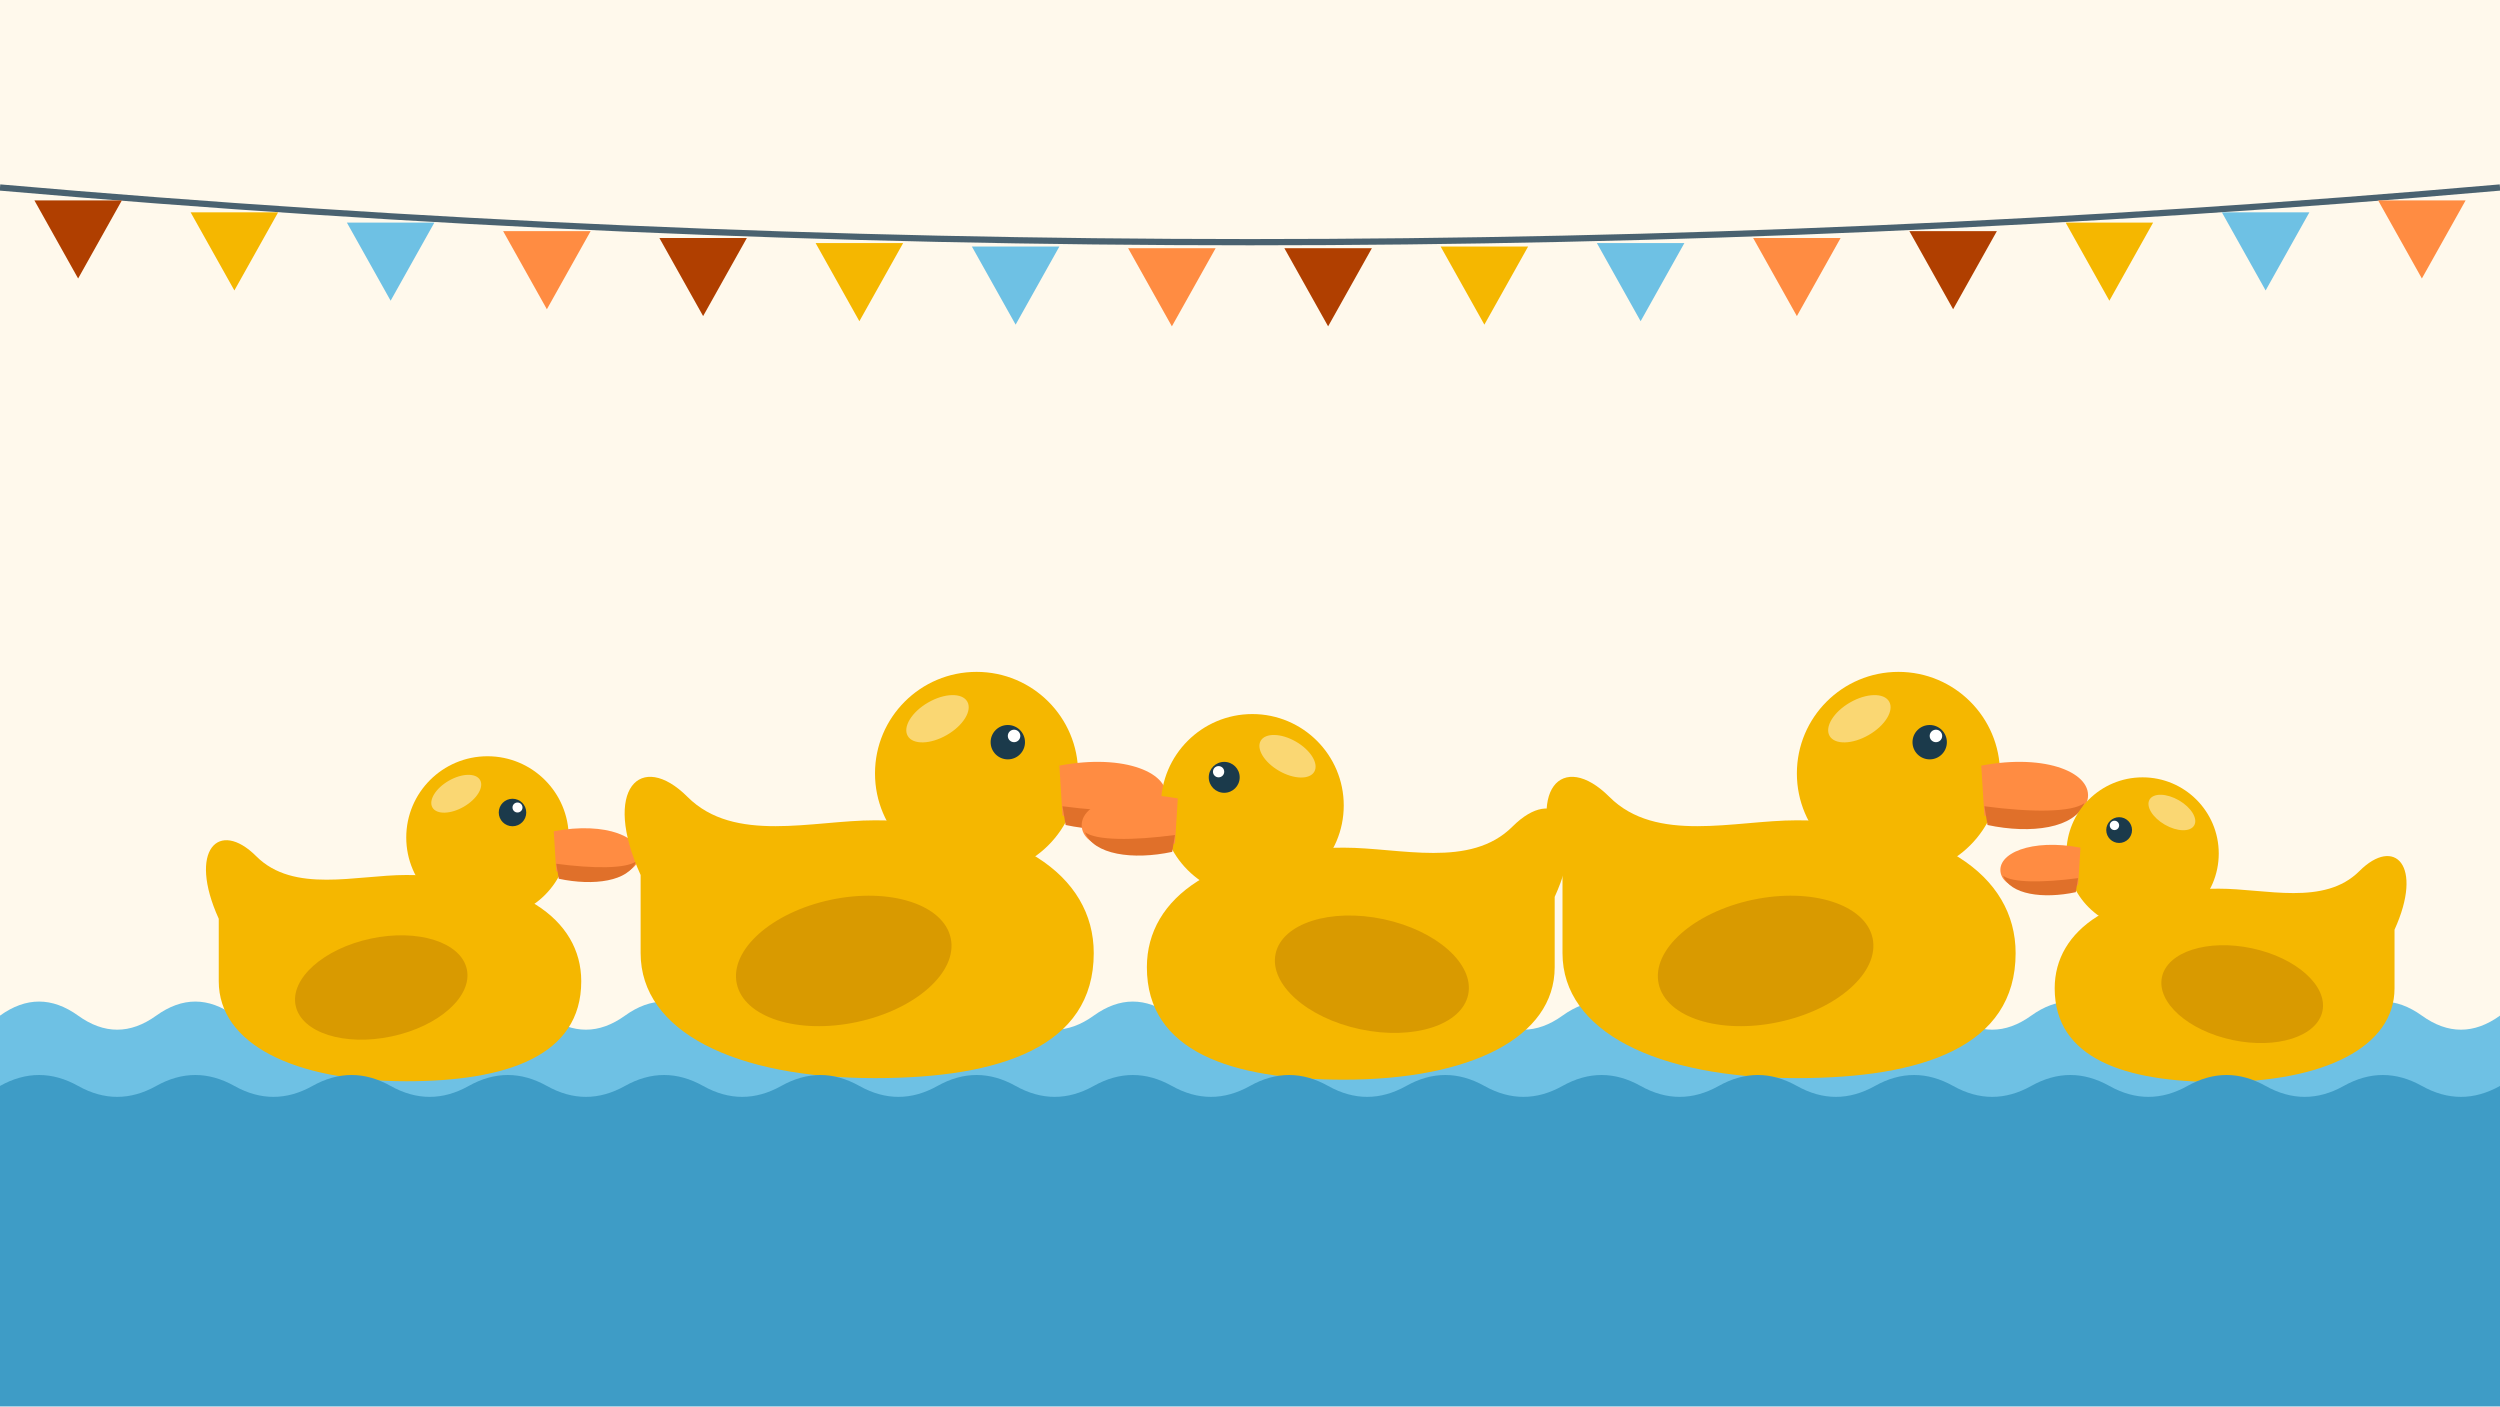
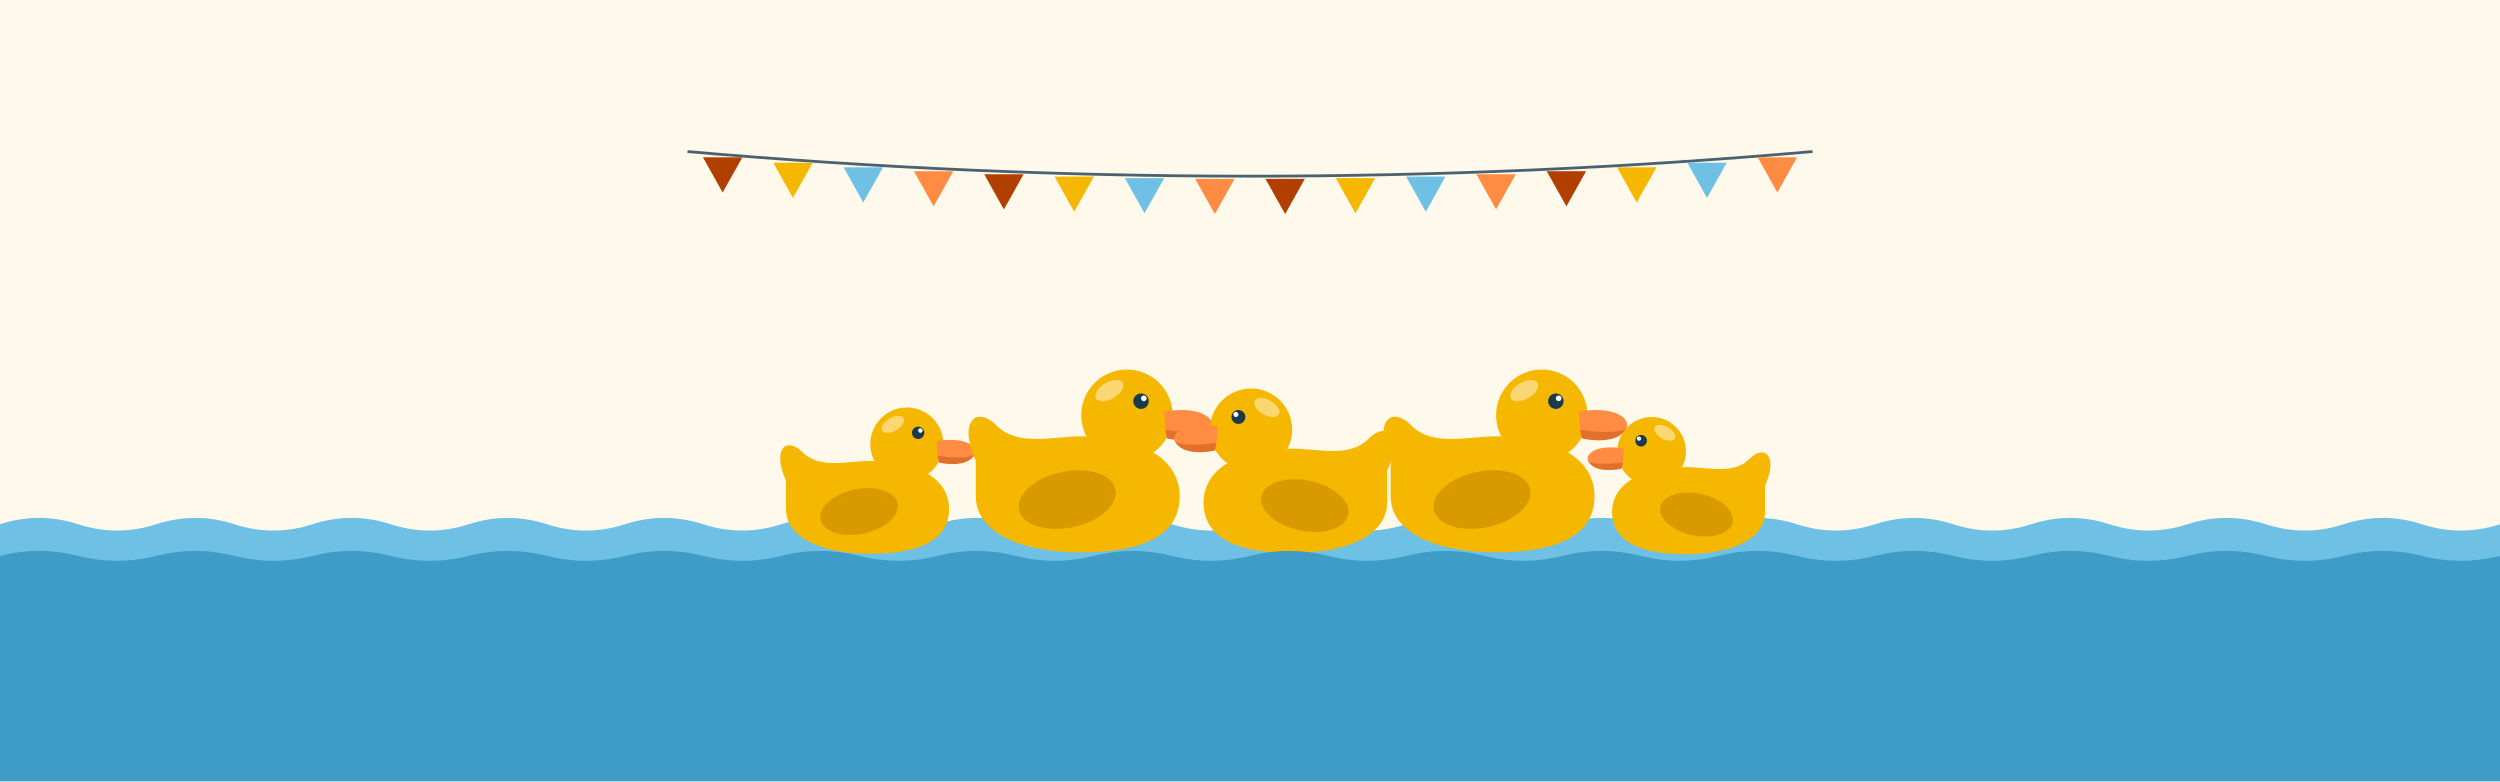
- <svg xmlns="http://www.w3.org/2000/svg" viewBox="0 0 1600 900" width="1600" height="900">
-   <rect width="1600" height="900" fill="#FFF9EC" />
-   <path d="M0 120 Q800 190 1600 120" stroke="#4A6270" stroke-width="4" fill="none" />
-   <path d="M22 128.238L78 128.238 50 178.238Z" fill="#B03F00" />
-   <path d="M122 135.895L178 135.895 150 185.895Z" fill="#F5B700" />
-   <path d="M222 142.457L278 142.457 250 192.457Z" fill="#6EC1E4" />
-   <path d="M322 147.926L378 147.926 350 197.926Z" fill="#FF8C42" />
-   <path d="M422 152.301L478 152.301 450 202.301Z" fill="#B03F00" />
-   <path d="M522 155.582L578 155.582 550 205.582Z" fill="#F5B700" />
-   <path d="M622 157.77L678 157.77 650 207.77Z" fill="#6EC1E4" />
-   <path d="M722 158.863L778 158.863 750 208.863Z" fill="#FF8C42" />
-   <path d="M822 158.863L878 158.863 850 208.863Z" fill="#B03F00" />
-   <path d="M922 157.77L978 157.77 950 207.77Z" fill="#F5B700" />
-   <path d="M1022 155.582L1078 155.582 1050 205.582Z" fill="#6EC1E4" />
-   <path d="M1122 152.301L1178 152.301 1150 202.301Z" fill="#FF8C42" />
-   <path d="M1222 147.926L1278 147.926 1250 197.926Z" fill="#B03F00" />
-   <path d="M1322 142.457L1378 142.457 1350 192.457Z" fill="#F5B700" />
-   <path d="M1422 135.895L1478 135.895 1450 185.895Z" fill="#6EC1E4" />
-   <path d="M1522 128.238L1578 128.238 1550 178.238Z" fill="#FF8C42" />
-   <path d="M0 650 q25 -18 50 0 t50 0 q25 -18 50 0 t50 0 q25 -18 50 0 t50 0 q25 -18 50 0 t50 0 q25 -18 50 0 t50 0 q25 -18 50 0 t50 0 q25 -18 50 0 t50 0 q25 -18 50 0 t50 0 q25 -18 50 0 t50 0 q25 -18 50 0 t50 0 q25 -18 50 0 t50 0 q25 -18 50 0 t50 0 q25 -18 50 0 t50 0 q25 -18 50 0 t50 0 q25 -18 50 0 t50 0 q25 -18 50 0 t50 0 V900 H0Z" fill="#6EC1E4" />
-   <g transform="translate(260 620) scale(0.8 0.8)">
-     <path d="M-150-40C-175-95-150-120-120-90-90-60-40-75 0-75 90-75 140-40 140 10 140 70 80 90 0 90-90 90-150 60-150 10Z" fill="#F5B700" />
-     <ellipse cx="-20" cy="15" rx="70" ry="40" fill="#D99A00" transform="rotate(-12 -20 15)" />
-     <circle cx="65" cy="-105" r="65" fill="#F5B700" />
-     <path d="M118-110C160-118 190-105 186-88 182-72 150-70 120-78Z" fill="#FF8C42" />
-     <path d="M120-84C150-80 176-80 184-86 178-70 150-66 122-72Z" fill="#E0702A" />
-     <circle cx="85" cy="-125" r="11" fill="#1B3A4B" />
-     <circle cx="89" cy="-129" r="4" fill="#FFFFFF" />
-     <ellipse cx="40" cy="-140" rx="22" ry="12" fill="#FFFFFF" opacity=".45" transform="rotate(-30 40 -140)" />
+ <svg xmlns="http://www.w3.org/2000/svg" viewBox="0 0 1600 500" width="1600" height="500">
+   <rect width="1600" height="500" fill="#FFF9EC" />
+   <path d="M0 335.5 q25 -8.1 50 0 t50 0 q25 -8.1 50 0 t50 0 q25 -8.1 50 0 t50 0 q25 -8.1 50 0 t50 0 q25 -8.1 50 0 t50 0 q25 -8.1 50 0 t50 0 q25 -8.1 50 0 t50 0 q25 -8.1 50 0 t50 0 q25 -8.1 50 0 t50 0 q25 -8.1 50 0 t50 0 q25 -8.1 50 0 t50 0 q25 -8.1 50 0 t50 0 q25 -8.1 50 0 t50 0 q25 -8.1 50 0 t50 0 q25 -8.1 50 0 t50 0 q25 -8.1 50 0 t50 0 V500 H0Z" fill="#6EC1E4" />
+   <g transform="translate(440 43) scale(0.45)">
+     <path d="M0 120 Q800 190 1600 120" stroke="#4A6270" stroke-width="4" fill="none" />
+     <path d="M22 128.238L78 128.238 50 178.238Z" fill="#B03F00" />
+     <path d="M122 135.895L178 135.895 150 185.895Z" fill="#F5B700" />
+     <path d="M222 142.457L278 142.457 250 192.457Z" fill="#6EC1E4" />
+     <path d="M322 147.926L378 147.926 350 197.926Z" fill="#FF8C42" />
+     <path d="M422 152.301L478 152.301 450 202.301Z" fill="#B03F00" />
+     <path d="M522 155.582L578 155.582 550 205.582Z" fill="#F5B700" />
+     <path d="M622 157.77L678 157.77 650 207.77Z" fill="#6EC1E4" />
+     <path d="M722 158.863L778 158.863 750 208.863Z" fill="#FF8C42" />
+     <path d="M822 158.863L878 158.863 850 208.863Z" fill="#B03F00" />
+     <path d="M922 157.77L978 157.77 950 207.77Z" fill="#F5B700" />
+     <path d="M1022 155.582L1078 155.582 1050 205.582Z" fill="#6EC1E4" />
+     <path d="M1122 152.301L1178 152.301 1150 202.301Z" fill="#FF8C42" />
+     <path d="M1222 147.926L1278 147.926 1250 197.926Z" fill="#B03F00" />
+     <path d="M1322 142.457L1378 142.457 1350 192.457Z" fill="#F5B700" />
+     <path d="M1422 135.895L1478 135.895 1450 185.895Z" fill="#6EC1E4" />
+     <path d="M1522 128.238L1578 128.238 1550 178.238Z" fill="#FF8C42" />
+     <g transform="translate(260 620) scale(0.8 0.8)">
+       <path d="M-150-40C-175-95-150-120-120-90-90-60-40-75 0-75 90-75 140-40 140 10 140 70 80 90 0 90-90 90-150 60-150 10Z" fill="#F5B700" />
+       <ellipse cx="-20" cy="15" rx="70" ry="40" fill="#D99A00" transform="rotate(-12 -20 15)" />
+       <circle cx="65" cy="-105" r="65" fill="#F5B700" />
+       <path d="M118-110C160-118 190-105 186-88 182-72 150-70 120-78Z" fill="#FF8C42" />
+       <path d="M120-84C150-80 176-80 184-86 178-70 150-66 122-72Z" fill="#E0702A" />
+       <circle cx="85" cy="-125" r="11" fill="#1B3A4B" />
+       <circle cx="89" cy="-129" r="4" fill="#FFFFFF" />
+       <ellipse cx="40" cy="-140" rx="22" ry="12" fill="#FFFFFF" opacity=".45" transform="rotate(-30 40 -140)" />
+     </g>
+     <g transform="translate(560 600) scale(1 1)">
+       <path d="M-150-40C-175-95-150-120-120-90-90-60-40-75 0-75 90-75 140-40 140 10 140 70 80 90 0 90-90 90-150 60-150 10Z" fill="#F5B700" />
+       <ellipse cx="-20" cy="15" rx="70" ry="40" fill="#D99A00" transform="rotate(-12 -20 15)" />
+       <circle cx="65" cy="-105" r="65" fill="#F5B700" />
+       <path d="M118-110C160-118 190-105 186-88 182-72 150-70 120-78Z" fill="#FF8C42" />
+       <path d="M120-84C150-80 176-80 184-86 178-70 150-66 122-72Z" fill="#E0702A" />
+       <circle cx="85" cy="-125" r="11" fill="#1B3A4B" />
+       <circle cx="89" cy="-129" r="4" fill="#FFFFFF" />
+       <ellipse cx="40" cy="-140" rx="22" ry="12" fill="#FFFFFF" opacity=".45" transform="rotate(-30 40 -140)" />
+     </g>
+     <g transform="translate(860 610) scale(-0.9 0.9)">
+       <path d="M-150-40C-175-95-150-120-120-90-90-60-40-75 0-75 90-75 140-40 140 10 140 70 80 90 0 90-90 90-150 60-150 10Z" fill="#F5B700" />
+       <ellipse cx="-20" cy="15" rx="70" ry="40" fill="#D99A00" transform="rotate(-12 -20 15)" />
+       <circle cx="65" cy="-105" r="65" fill="#F5B700" />
+       <path d="M118-110C160-118 190-105 186-88 182-72 150-70 120-78Z" fill="#FF8C42" />
+       <path d="M120-84C150-80 176-80 184-86 178-70 150-66 122-72Z" fill="#E0702A" />
+       <circle cx="85" cy="-125" r="11" fill="#1B3A4B" />
+       <circle cx="89" cy="-129" r="4" fill="#FFFFFF" />
+       <ellipse cx="40" cy="-140" rx="22" ry="12" fill="#FFFFFF" opacity=".45" transform="rotate(-30 40 -140)" />
+     </g>
+     <g transform="translate(1150 600) scale(1 1)">
+       <path d="M-150-40C-175-95-150-120-120-90-90-60-40-75 0-75 90-75 140-40 140 10 140 70 80 90 0 90-90 90-150 60-150 10Z" fill="#F5B700" />
+       <ellipse cx="-20" cy="15" rx="70" ry="40" fill="#D99A00" transform="rotate(-12 -20 15)" />
+       <circle cx="65" cy="-105" r="65" fill="#F5B700" />
+       <path d="M118-110C160-118 190-105 186-88 182-72 150-70 120-78Z" fill="#FF8C42" />
+       <path d="M120-84C150-80 176-80 184-86 178-70 150-66 122-72Z" fill="#E0702A" />
+       <circle cx="85" cy="-125" r="11" fill="#1B3A4B" />
+       <circle cx="89" cy="-129" r="4" fill="#FFFFFF" />
+       <ellipse cx="40" cy="-140" rx="22" ry="12" fill="#FFFFFF" opacity=".45" transform="rotate(-30 40 -140)" />
+     </g>
+     <g transform="translate(1420 625) scale(-0.75 0.75)">
+       <path d="M-150-40C-175-95-150-120-120-90-90-60-40-75 0-75 90-75 140-40 140 10 140 70 80 90 0 90-90 90-150 60-150 10Z" fill="#F5B700" />
+       <ellipse cx="-20" cy="15" rx="70" ry="40" fill="#D99A00" transform="rotate(-12 -20 15)" />
+       <circle cx="65" cy="-105" r="65" fill="#F5B700" />
+       <path d="M118-110C160-118 190-105 186-88 182-72 150-70 120-78Z" fill="#FF8C42" />
+       <path d="M120-84C150-80 176-80 184-86 178-70 150-66 122-72Z" fill="#E0702A" />
+       <circle cx="85" cy="-125" r="11" fill="#1B3A4B" />
+       <circle cx="89" cy="-129" r="4" fill="#FFFFFF" />
+       <ellipse cx="40" cy="-140" rx="22" ry="12" fill="#FFFFFF" opacity=".45" transform="rotate(-30 40 -140)" />
+     </g>
  </g>
-   <g transform="translate(560 600) scale(1 1)">
-     <path d="M-150-40C-175-95-150-120-120-90-90-60-40-75 0-75 90-75 140-40 140 10 140 70 80 90 0 90-90 90-150 60-150 10Z" fill="#F5B700" />
-     <ellipse cx="-20" cy="15" rx="70" ry="40" fill="#D99A00" transform="rotate(-12 -20 15)" />
-     <circle cx="65" cy="-105" r="65" fill="#F5B700" />
-     <path d="M118-110C160-118 190-105 186-88 182-72 150-70 120-78Z" fill="#FF8C42" />
-     <path d="M120-84C150-80 176-80 184-86 178-70 150-66 122-72Z" fill="#E0702A" />
-     <circle cx="85" cy="-125" r="11" fill="#1B3A4B" />
-     <circle cx="89" cy="-129" r="4" fill="#FFFFFF" />
-     <ellipse cx="40" cy="-140" rx="22" ry="12" fill="#FFFFFF" opacity=".45" transform="rotate(-30 40 -140)" />
-   </g>
-   <g transform="translate(860 610) scale(-0.9 0.9)">
-     <path d="M-150-40C-175-95-150-120-120-90-90-60-40-75 0-75 90-75 140-40 140 10 140 70 80 90 0 90-90 90-150 60-150 10Z" fill="#F5B700" />
-     <ellipse cx="-20" cy="15" rx="70" ry="40" fill="#D99A00" transform="rotate(-12 -20 15)" />
-     <circle cx="65" cy="-105" r="65" fill="#F5B700" />
-     <path d="M118-110C160-118 190-105 186-88 182-72 150-70 120-78Z" fill="#FF8C42" />
-     <path d="M120-84C150-80 176-80 184-86 178-70 150-66 122-72Z" fill="#E0702A" />
-     <circle cx="85" cy="-125" r="11" fill="#1B3A4B" />
-     <circle cx="89" cy="-129" r="4" fill="#FFFFFF" />
-     <ellipse cx="40" cy="-140" rx="22" ry="12" fill="#FFFFFF" opacity=".45" transform="rotate(-30 40 -140)" />
-   </g>
-   <g transform="translate(1150 600) scale(1 1)">
-     <path d="M-150-40C-175-95-150-120-120-90-90-60-40-75 0-75 90-75 140-40 140 10 140 70 80 90 0 90-90 90-150 60-150 10Z" fill="#F5B700" />
-     <ellipse cx="-20" cy="15" rx="70" ry="40" fill="#D99A00" transform="rotate(-12 -20 15)" />
-     <circle cx="65" cy="-105" r="65" fill="#F5B700" />
-     <path d="M118-110C160-118 190-105 186-88 182-72 150-70 120-78Z" fill="#FF8C42" />
-     <path d="M120-84C150-80 176-80 184-86 178-70 150-66 122-72Z" fill="#E0702A" />
-     <circle cx="85" cy="-125" r="11" fill="#1B3A4B" />
-     <circle cx="89" cy="-129" r="4" fill="#FFFFFF" />
-     <ellipse cx="40" cy="-140" rx="22" ry="12" fill="#FFFFFF" opacity=".45" transform="rotate(-30 40 -140)" />
-   </g>
-   <g transform="translate(1420 625) scale(-0.75 0.75)">
-     <path d="M-150-40C-175-95-150-120-120-90-90-60-40-75 0-75 90-75 140-40 140 10 140 70 80 90 0 90-90 90-150 60-150 10Z" fill="#F5B700" />
-     <ellipse cx="-20" cy="15" rx="70" ry="40" fill="#D99A00" transform="rotate(-12 -20 15)" />
-     <circle cx="65" cy="-105" r="65" fill="#F5B700" />
-     <path d="M118-110C160-118 190-105 186-88 182-72 150-70 120-78Z" fill="#FF8C42" />
-     <path d="M120-84C150-80 176-80 184-86 178-70 150-66 122-72Z" fill="#E0702A" />
-     <circle cx="85" cy="-125" r="11" fill="#1B3A4B" />
-     <circle cx="89" cy="-129" r="4" fill="#FFFFFF" />
-     <ellipse cx="40" cy="-140" rx="22" ry="12" fill="#FFFFFF" opacity=".45" transform="rotate(-30 40 -140)" />
-   </g>
-   <path d="M0 695 q25 -14 50 0 t50 0 q25 -14 50 0 t50 0 q25 -14 50 0 t50 0 q25 -14 50 0 t50 0 q25 -14 50 0 t50 0 q25 -14 50 0 t50 0 q25 -14 50 0 t50 0 q25 -14 50 0 t50 0 q25 -14 50 0 t50 0 q25 -14 50 0 t50 0 q25 -14 50 0 t50 0 q25 -14 50 0 t50 0 q25 -14 50 0 t50 0 q25 -14 50 0 t50 0 q25 -14 50 0 t50 0 q25 -14 50 0 t50 0 V900 H0Z" fill="#3E9CC6" />
+   <path d="M0 355.75 q25 -6.3 50 0 t50 0 q25 -6.3 50 0 t50 0 q25 -6.3 50 0 t50 0 q25 -6.3 50 0 t50 0 q25 -6.3 50 0 t50 0 q25 -6.3 50 0 t50 0 q25 -6.3 50 0 t50 0 q25 -6.3 50 0 t50 0 q25 -6.3 50 0 t50 0 q25 -6.3 50 0 t50 0 q25 -6.3 50 0 t50 0 q25 -6.3 50 0 t50 0 q25 -6.3 50 0 t50 0 q25 -6.3 50 0 t50 0 q25 -6.3 50 0 t50 0 q25 -6.3 50 0 t50 0 V500 H0Z" fill="#3E9CC6" />
</svg>
